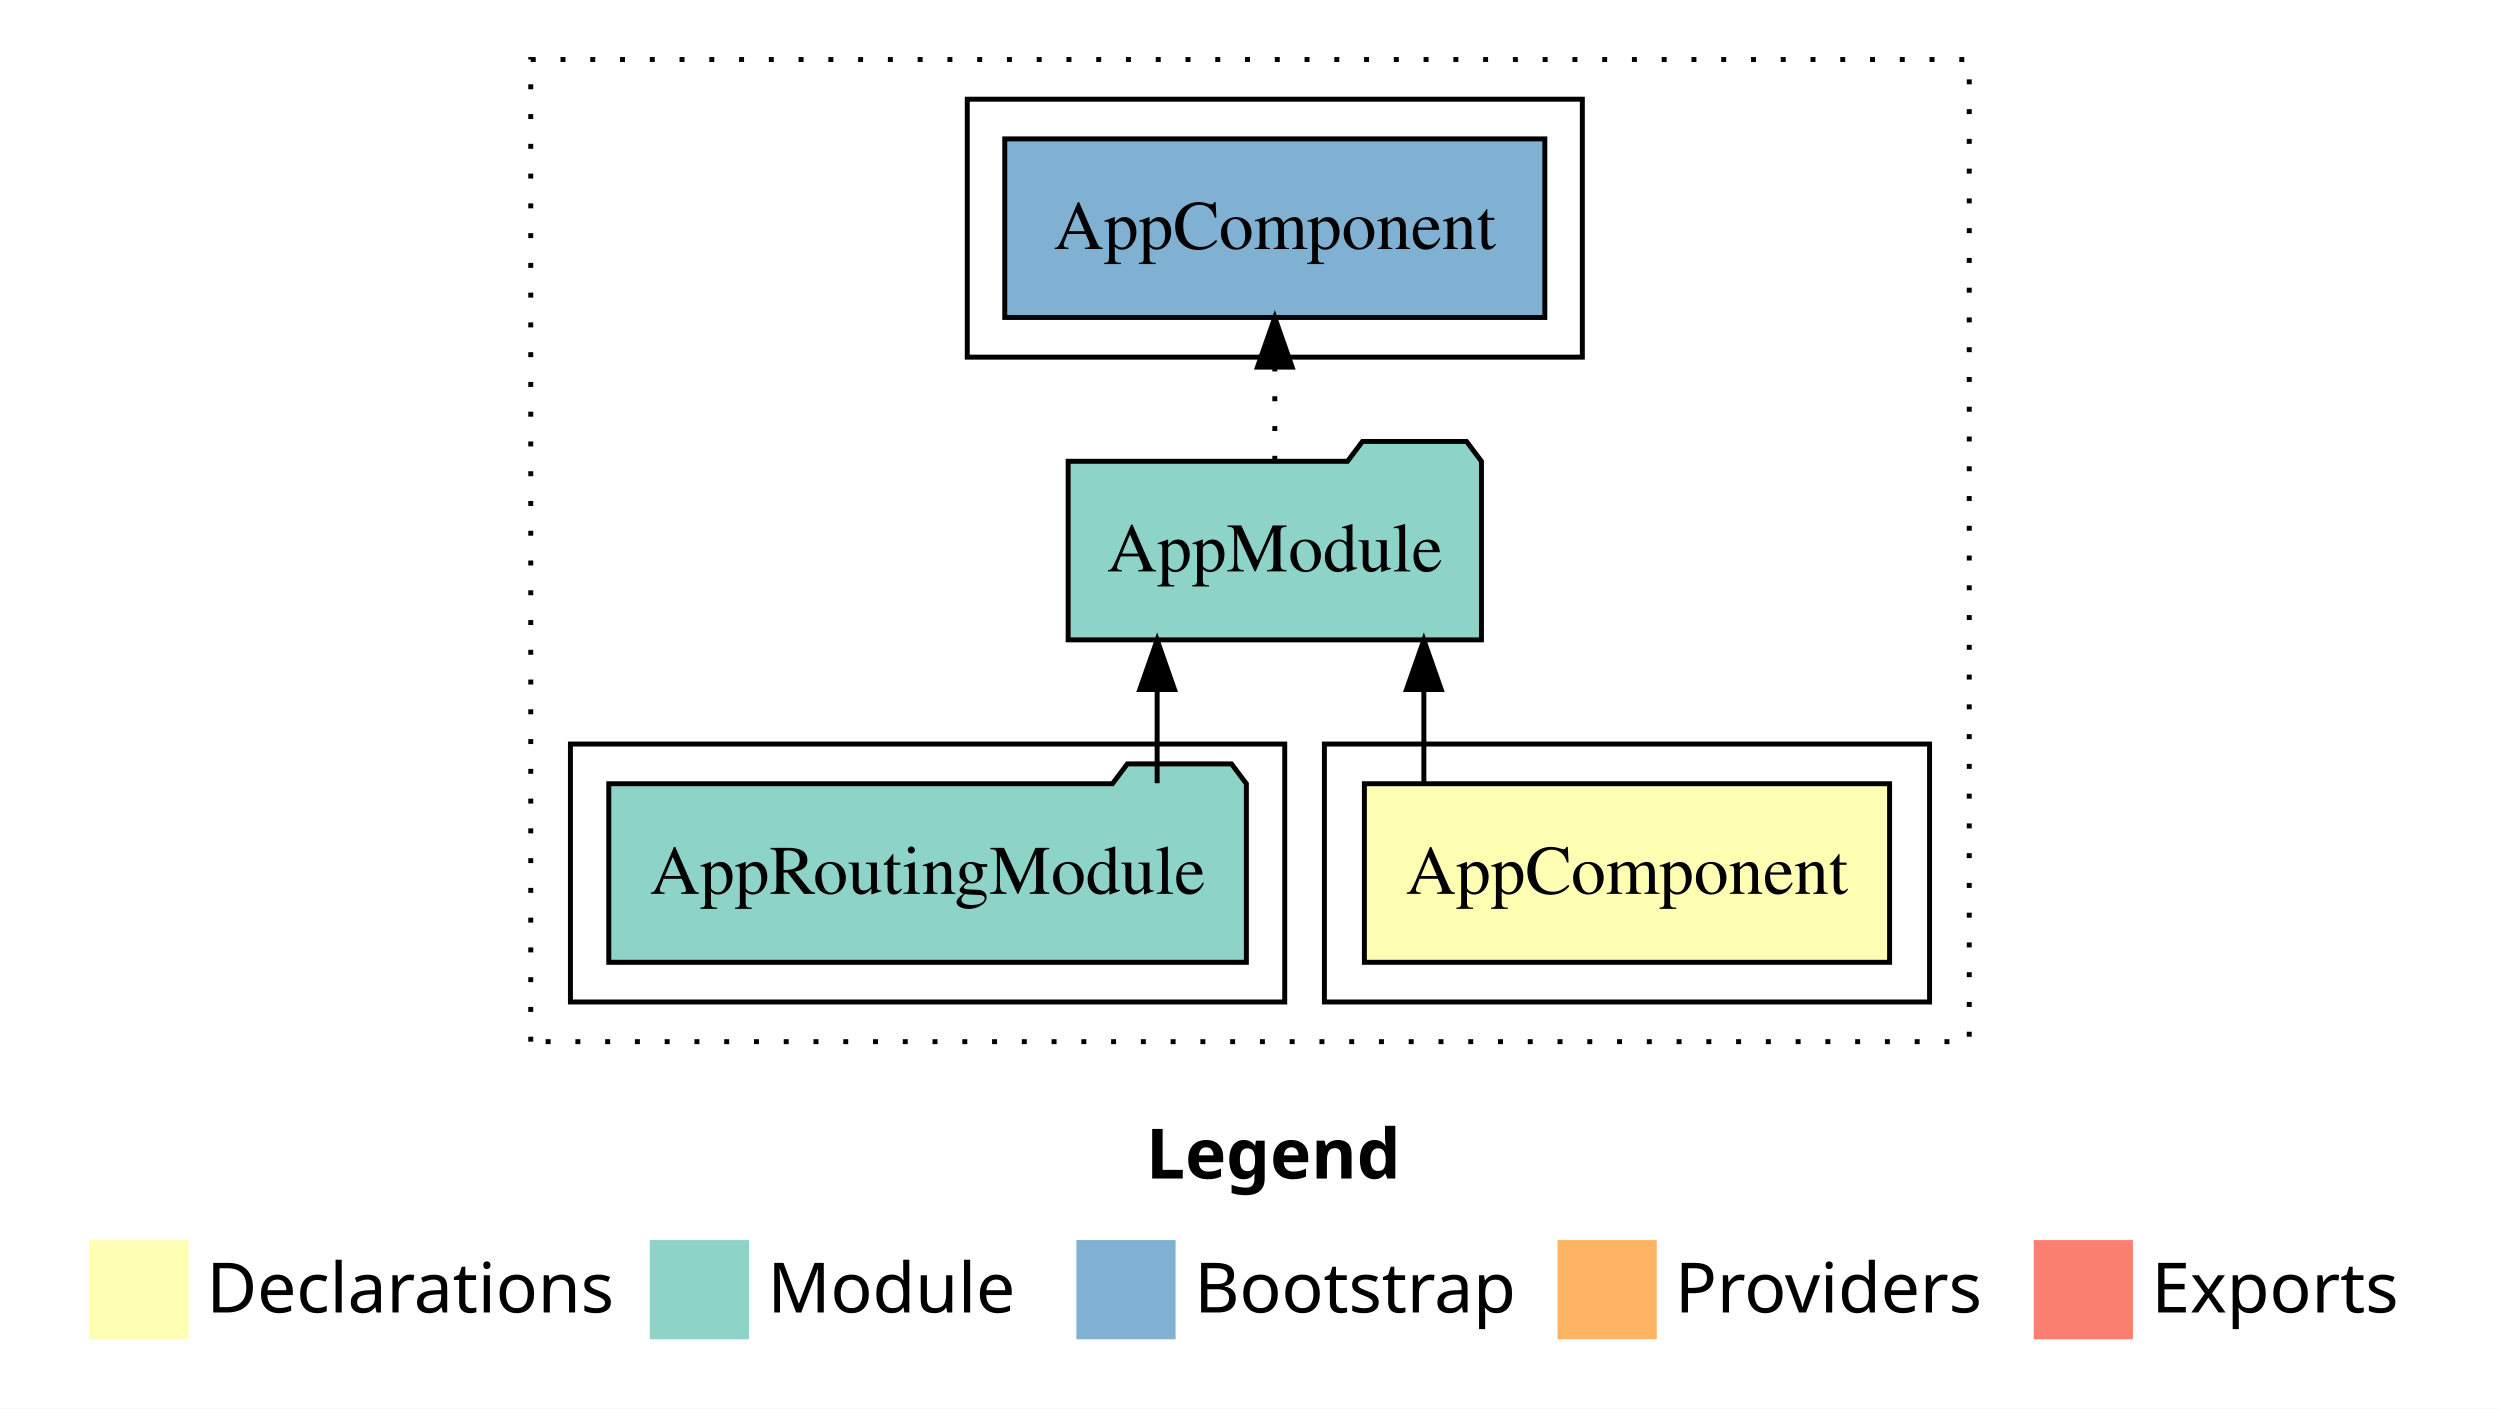
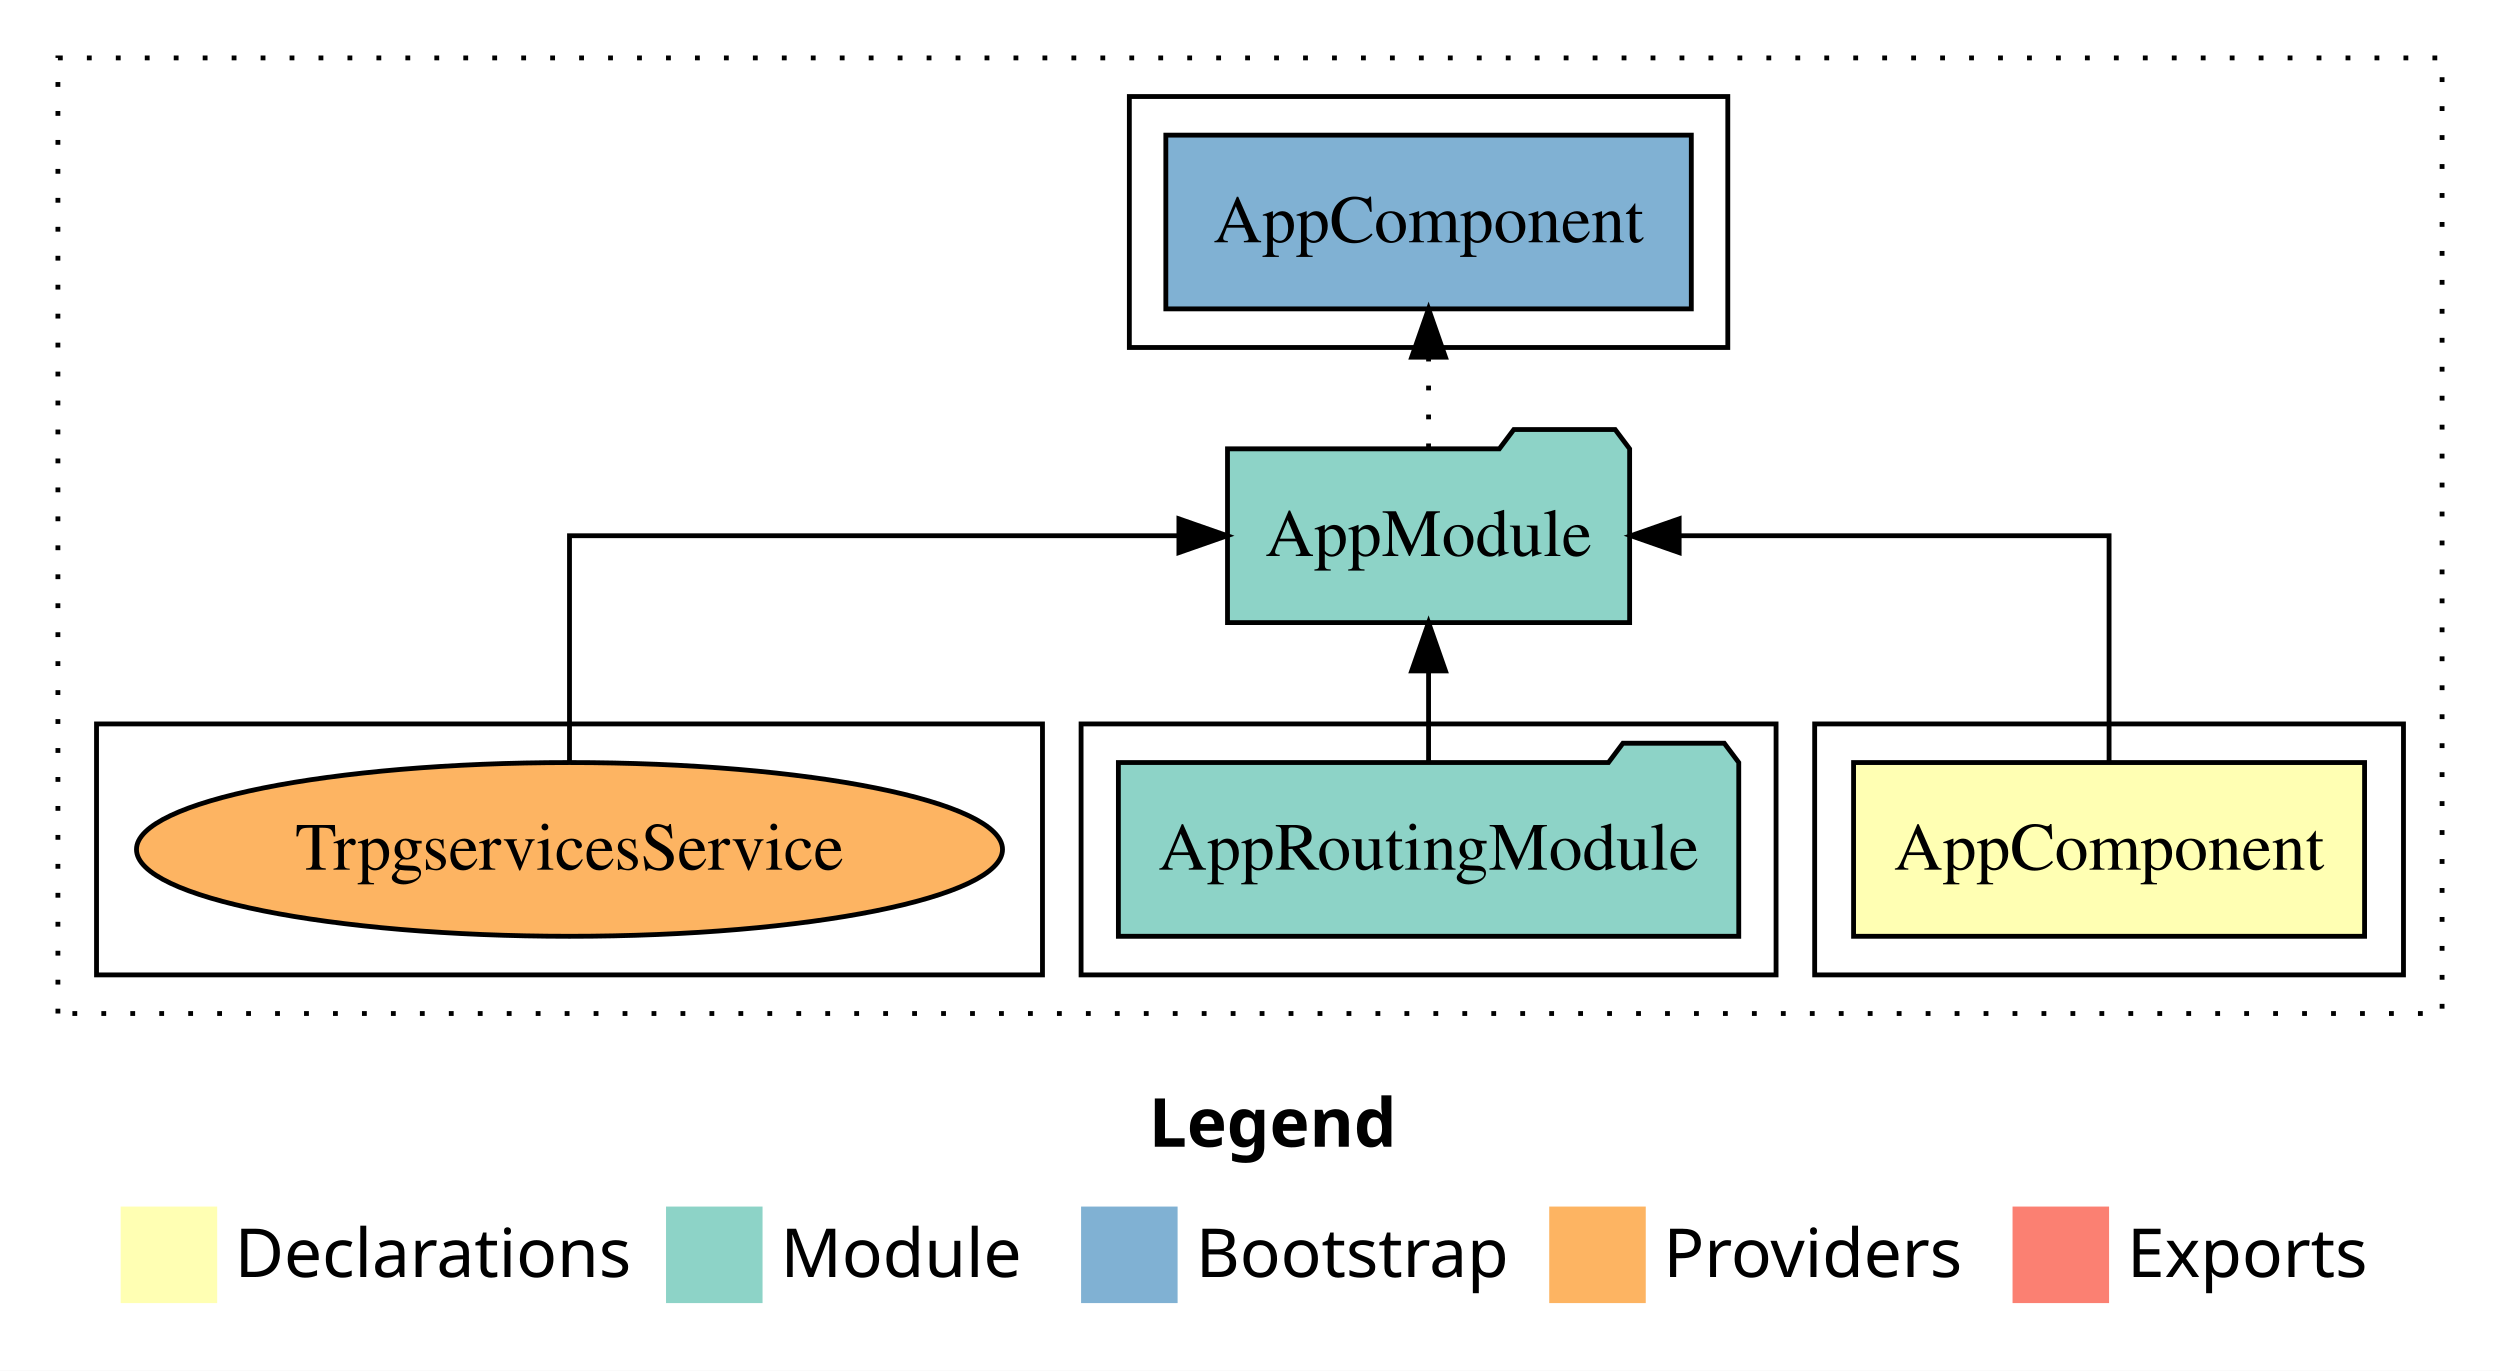
- <svg xmlns="http://www.w3.org/2000/svg" width="504pt" height="284pt" viewBox="0.00 0.00 504.00 284.00">
+ <svg xmlns="http://www.w3.org/2000/svg" width="518pt" height="284pt" viewBox="0.00 0.00 518.00 284.00">
  <g id="graph0" class="graph" transform="scale(1 1) rotate(0) translate(4 280)">
-     <polygon fill="white" stroke="transparent" points="-4,4 -4,-280 500,-280 500,4 -4,4" />
-     <text text-anchor="start" x="227.01" y="-42.4" font-family="sans-serif" font-weight="bold" font-size="14.00">Legend</text>
-     <polygon fill="#ffffb3" stroke="transparent" points="14,-10 14,-30 34,-30 34,-10 14,-10" />
-     <text text-anchor="start" x="37.63" y="-15.4" font-family="sans-serif" font-size="14.00">  Declarations</text>
-     <polygon fill="#8dd3c7" stroke="transparent" points="127,-10 127,-30 147,-30 147,-10 127,-10" />
-     <text text-anchor="start" x="150.73" y="-15.4" font-family="sans-serif" font-size="14.00">  Module</text>
-     <polygon fill="#80b1d3" stroke="transparent" points="213,-10 213,-30 233,-30 233,-10 213,-10" />
-     <text text-anchor="start" x="236.78" y="-15.4" font-family="sans-serif" font-size="14.00">  Bootstrap</text>
-     <polygon fill="#fdb462" stroke="transparent" points="310,-10 310,-30 330,-30 330,-10 310,-10" />
-     <text text-anchor="start" x="333.67" y="-15.4" font-family="sans-serif" font-size="14.00">  Providers</text>
-     <polygon fill="#fb8072" stroke="transparent" points="406,-10 406,-30 426,-30 426,-10 406,-10" />
-     <text text-anchor="start" x="429.73" y="-15.4" font-family="sans-serif" font-size="14.00">  Exports</text>
+     <polygon fill="white" stroke="transparent" points="-4,4 -4,-280 514,-280 514,4 -4,4" />
+     <text text-anchor="start" x="234.01" y="-42.4" font-family="sans-serif" font-weight="bold" font-size="14.00">Legend</text>
+     <polygon fill="#ffffb3" stroke="transparent" points="21,-10 21,-30 41,-30 41,-10 21,-10" />
+     <text text-anchor="start" x="44.63" y="-15.4" font-family="sans-serif" font-size="14.00">  Declarations</text>
+     <polygon fill="#8dd3c7" stroke="transparent" points="134,-10 134,-30 154,-30 154,-10 134,-10" />
+     <text text-anchor="start" x="157.73" y="-15.4" font-family="sans-serif" font-size="14.00">  Module</text>
+     <polygon fill="#80b1d3" stroke="transparent" points="220,-10 220,-30 240,-30 240,-10 220,-10" />
+     <text text-anchor="start" x="243.78" y="-15.4" font-family="sans-serif" font-size="14.00">  Bootstrap</text>
+     <polygon fill="#fdb462" stroke="transparent" points="317,-10 317,-30 337,-30 337,-10 317,-10" />
+     <text text-anchor="start" x="340.67" y="-15.4" font-family="sans-serif" font-size="14.00">  Providers</text>
+     <polygon fill="#fb8072" stroke="transparent" points="413,-10 413,-30 433,-30 433,-10 413,-10" />
+     <text text-anchor="start" x="436.73" y="-15.4" font-family="sans-serif" font-size="14.00">  Exports</text>
    <g id="clust1" class="cluster">
-       <polygon fill="none" stroke="black" stroke-dasharray="1,5" points="103,-70 103,-268 393,-268 393,-70 103,-70" />
+       <polygon fill="none" stroke="black" stroke-dasharray="1,5" points="8,-70 8,-268 502,-268 502,-70 8,-70" />
    </g>
    <g id="clust2" class="cluster">
-       <polygon fill="none" stroke="black" points="263,-78 263,-130 385,-130 385,-78 263,-78" />
+       <polygon fill="none" stroke="black" points="372,-78 372,-130 494,-130 494,-78 372,-78" />
    </g>
    <g id="clust4" class="cluster">
-       <polygon fill="none" stroke="black" points="111,-78 111,-130 255,-130 255,-78 111,-78" />
+       <polygon fill="none" stroke="black" points="220,-78 220,-130 364,-130 364,-78 220,-78" />
    </g>
    <g id="clust6" class="cluster">
-       <polygon fill="none" stroke="black" points="191,-208 191,-260 315,-260 315,-208 191,-208" />
+       <polygon fill="none" stroke="black" points="230,-208 230,-260 354,-260 354,-208 230,-208" />
+     </g>
+     <g id="clust7" class="cluster">
+       <polygon fill="none" stroke="black" points="16,-78 16,-130 212,-130 212,-78 16,-78" />
    </g>
    <g id="node1" class="node">
-       <polygon fill="#ffffb3" stroke="black" points="376.94,-122 271.06,-122 271.06,-86 376.94,-86 376.94,-122" />
-       <text text-anchor="middle" x="324" y="-99.8" font-family="Times,serif" font-size="14.00">AppComponent</text>
+       <polygon fill="#ffffb3" stroke="black" points="485.94,-122 380.06,-122 380.06,-86 485.94,-86 485.94,-122" />
+       <text text-anchor="middle" x="433" y="-99.8" font-family="Times,serif" font-size="14.00">AppComponent</text>
    </g>
    <g id="node2" class="node">
-       <polygon fill="#8dd3c7" stroke="black" points="294.66,-187 291.66,-191 270.66,-191 267.66,-187 211.34,-187 211.34,-151 294.66,-151 294.66,-187" />
-       <text text-anchor="middle" x="253" y="-164.8" font-family="Times,serif" font-size="14.00">AppModule</text>
+       <polygon fill="#8dd3c7" stroke="black" points="333.66,-187 330.66,-191 309.66,-191 306.66,-187 250.34,-187 250.34,-151 333.66,-151 333.66,-187" />
+       <text text-anchor="middle" x="292" y="-164.8" font-family="Times,serif" font-size="14.00">AppModule</text>
    </g>
    <g id="edge1" class="edge">
-       <path fill="none" stroke="black" d="M283.05,-122.11C283.05,-122.11 283.05,-140.99 283.05,-140.99" />
-       <polygon fill="black" stroke="black" points="279.55,-140.99 283.05,-150.99 286.55,-140.99 279.55,-140.99" />
+       <path fill="none" stroke="black" d="M433,-122.11C433,-141.34 433,-169 433,-169 433,-169 343.92,-169 343.92,-169" />
+       <polygon fill="black" stroke="black" points="343.92,-165.5 333.92,-169 343.92,-172.5 343.92,-165.5" />
    </g>
    <g id="node4" class="node">
-       <polygon fill="#80b1d3" stroke="black" points="307.44,-252 198.56,-252 198.56,-216 307.44,-216 307.44,-252" />
-       <text text-anchor="middle" x="253" y="-229.8" font-family="Times,serif" font-size="14.00">AppComponent </text>
+       <polygon fill="#80b1d3" stroke="black" points="346.44,-252 237.56,-252 237.56,-216 346.44,-216 346.44,-252" />
+       <text text-anchor="middle" x="292" y="-229.8" font-family="Times,serif" font-size="14.00">AppComponent </text>
    </g>
    <g id="edge3" class="edge">
-       <path fill="none" stroke="black" stroke-dasharray="1,5" d="M253,-187.11C253,-187.11 253,-205.99 253,-205.99" />
-       <polygon fill="black" stroke="black" points="249.5,-205.99 253,-215.99 256.5,-205.99 249.5,-205.99" />
+       <path fill="none" stroke="black" stroke-dasharray="1,5" d="M292,-187.11C292,-187.11 292,-205.99 292,-205.99" />
+       <polygon fill="black" stroke="black" points="288.5,-205.99 292,-215.99 295.5,-205.99 288.5,-205.99" />
    </g>
    <g id="node3" class="node">
-       <polygon fill="#8dd3c7" stroke="black" points="247.27,-122 244.27,-126 223.27,-126 220.27,-122 118.73,-122 118.73,-86 247.27,-86 247.27,-122" />
-       <text text-anchor="middle" x="183" y="-99.8" font-family="Times,serif" font-size="14.00">AppRoutingModule</text>
+       <polygon fill="#8dd3c7" stroke="black" points="356.27,-122 353.27,-126 332.27,-126 329.27,-122 227.73,-122 227.73,-86 356.27,-86 356.27,-122" />
+       <text text-anchor="middle" x="292" y="-99.8" font-family="Times,serif" font-size="14.00">AppRoutingModule</text>
    </g>
    <g id="edge2" class="edge">
-       <path fill="none" stroke="black" d="M229.28,-122.11C229.28,-122.11 229.28,-140.99 229.28,-140.99" />
-       <polygon fill="black" stroke="black" points="225.78,-140.99 229.28,-150.99 232.78,-140.99 225.78,-140.99" />
+       <path fill="none" stroke="black" d="M292,-122.11C292,-122.11 292,-140.99 292,-140.99" />
+       <polygon fill="black" stroke="black" points="288.5,-140.99 292,-150.99 295.5,-140.99 288.5,-140.99" />
+     </g>
+     <g id="node5" class="node">
+       <ellipse fill="#fdb462" stroke="black" cx="114" cy="-104" rx="89.72" ry="18" />
+       <text text-anchor="middle" x="114" y="-99.8" font-family="Times,serif" font-size="14.00">TrpgservicesService</text>
+     </g>
+     <g id="edge4" class="edge">
+       <path fill="none" stroke="black" d="M114,-122.11C114,-141.34 114,-169 114,-169 114,-169 240.27,-169 240.27,-169" />
+       <polygon fill="black" stroke="black" points="240.27,-172.5 250.27,-169 240.27,-165.5 240.27,-172.5" />
    </g>
  </g>
</svg>
